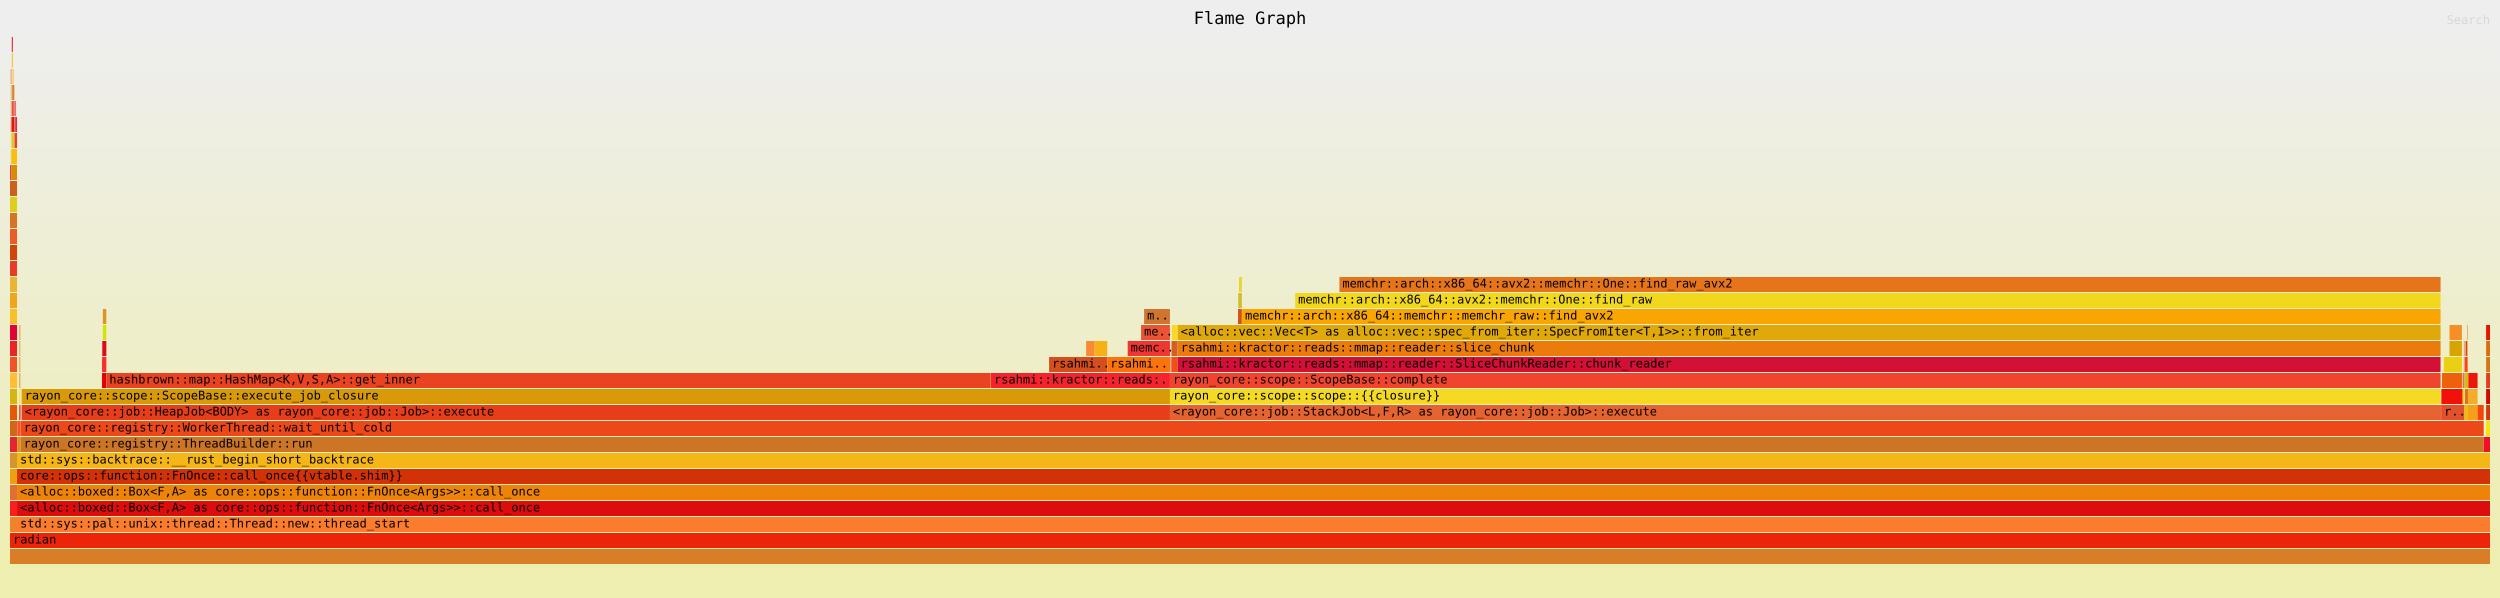
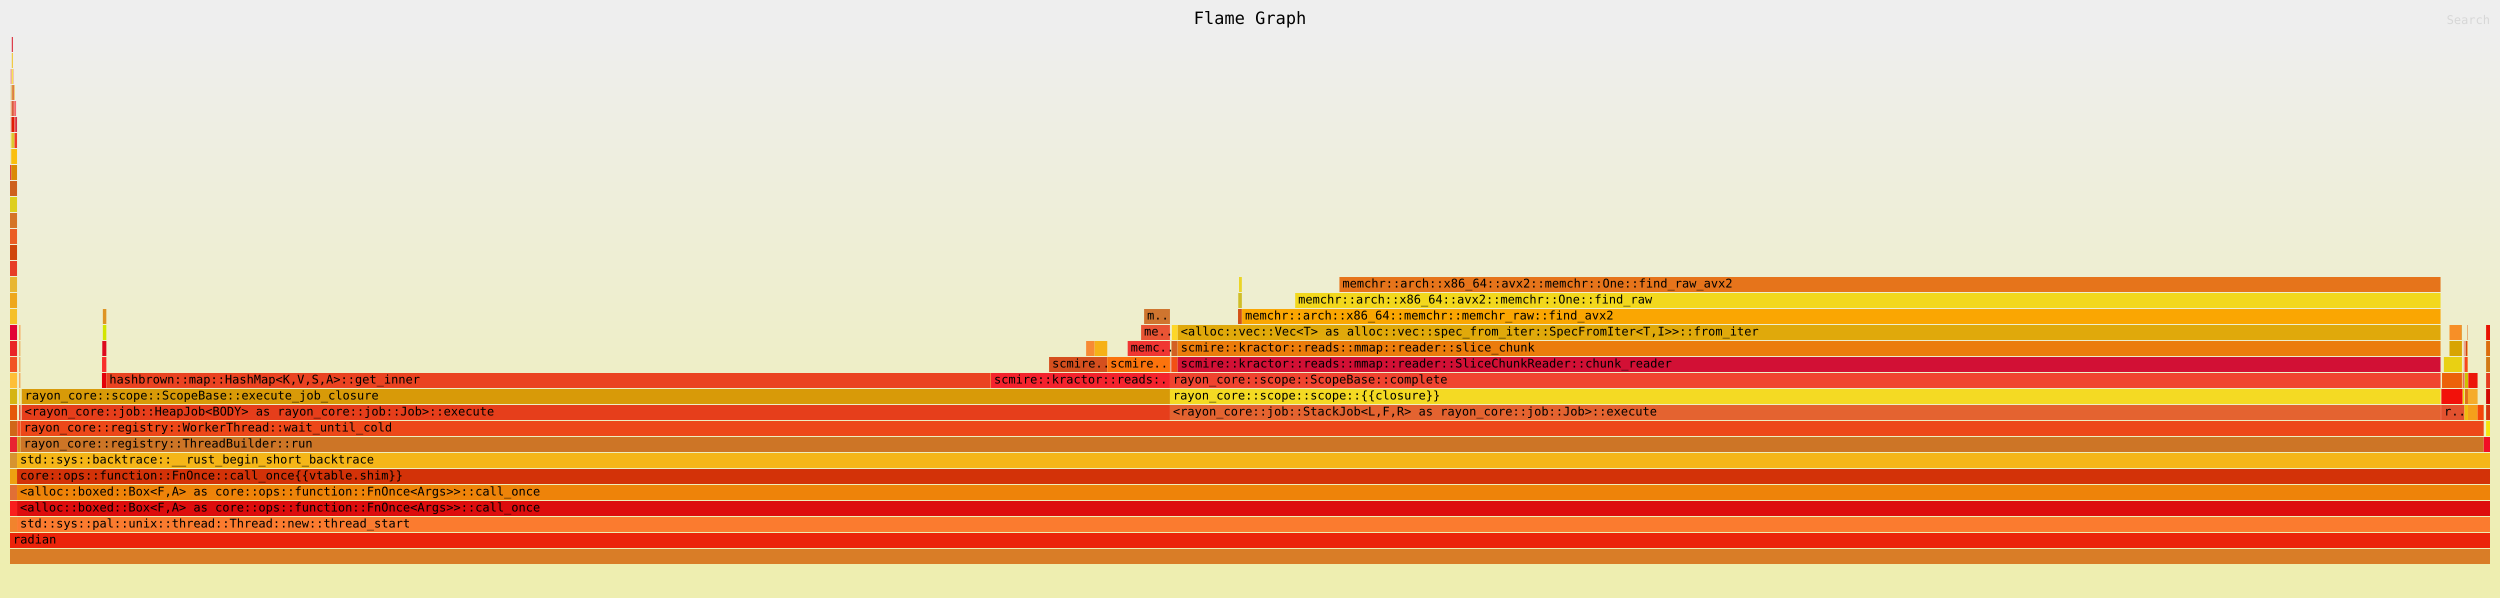
<svg xmlns="http://www.w3.org/2000/svg" xmlns:ns1="http://github.com/jonhoo/inferno" version="1.1" width="2500" height="598" viewBox="0 0 2500 598">
  <defs>
    <linearGradient id="background" y1="0" y2="1" x1="0" x2="0">
      <stop stop-color="#eeeeee" offset="5%" />
      <stop stop-color="#eeeeb0" offset="95%" />
    </linearGradient>
  </defs>
  <style type="text/css">
text { font-family:monospace; font-size:12px }
#title { text-anchor:middle; font-size:17px; }
#matched { text-anchor:end; }
#search { text-anchor:end; opacity:0.1; cursor:pointer; }
#search:hover, #search.show { opacity:1; }
#subtitle { text-anchor:middle; font-color:rgb(160,160,160); }
#unzoom { cursor:pointer; }
#frames &gt; *:hover { stroke:black; stroke-width:0.5; cursor:pointer; }
.hide { display:none; }
.parent { opacity:0.5; }
</style>
  <rect x="0" y="0" width="100%" height="598" fill="url(#background)" />
  <text id="title" fill="rgb(0,0,0)" x="50%" y="24.00">Flame Graph</text>
  <text id="details" fill="rgb(0,0,0)" x="10" y="581.00"> </text>
  <text id="unzoom" class="hide" fill="rgb(0,0,0)" x="10" y="24.00">Reset Zoom</text>
  <text id="search" fill="rgb(0,0,0)" x="2490" y="24.00">Search</text>
  <text id="matched" fill="rgb(0,0,0)" x="2490" y="581.00"> </text>
  <svg id="frames" x="10" width="2480" total_samples="29939">
    <g>
      <rect x="0.007%" y="165" width="0.027%" height="15" fill="rgb(227,0,7)" ns1:x="2" ns1:w="8" />
      <text x="0.127%" y="175.50" />
    </g>
    <g>
      <rect x="0.033%" y="165" width="0.02%" height="15" fill="rgb(217,0,24)" ns1:x="10" ns1:w="6" />
      <text x="0.153%" y="175.50" />
    </g>
    <g>
      <rect x="0.033%" y="149" width="0.02%" height="15" fill="rgb(221,193,54)" ns1:x="10" ns1:w="6" />
      <text x="0.153%" y="159.50" />
    </g>
    <g>
      <rect x="0.033%" y="133" width="0.02%" height="15" fill="rgb(248,212,6)" ns1:x="10" ns1:w="6" />
      <text x="0.153%" y="143.50" />
    </g>
    <g>
      <rect x="0.033%" y="117" width="0.02%" height="15" fill="rgb(208,68,35)" ns1:x="10" ns1:w="6" />
      <text x="0.153%" y="127.50" />
    </g>
    <g>
      <rect x="0.033%" y="101" width="0.02%" height="15" fill="rgb(232,128,0)" ns1:x="10" ns1:w="6" />
      <text x="0.153%" y="111.50" />
    </g>
    <g>
      <rect x="0.033%" y="85" width="0.02%" height="15" fill="rgb(207,160,47)" ns1:x="10" ns1:w="6" />
      <text x="0.153%" y="95.50" />
    </g>
    <g>
      <rect x="0.033%" y="69" width="0.02%" height="15" fill="rgb(228,23,34)" ns1:x="10" ns1:w="6" />
      <text x="0.153%" y="79.50" />
    </g>
    <g>
      <rect x="0.073%" y="101" width="0.04%" height="15" fill="rgb(218,30,26)" ns1:x="22" ns1:w="12" />
      <text x="0.194%" y="111.50" />
    </g>
    <g>
      <rect x="0.073%" y="85" width="0.04%" height="15" fill="rgb(220,122,19)" ns1:x="22" ns1:w="12" />
      <text x="0.194%" y="95.50" />
    </g>
    <g>
      <rect x="0.073%" y="69" width="0.04%" height="15" fill="rgb(250,228,42)" ns1:x="22" ns1:w="12" />
      <text x="0.194%" y="79.50" />
    </g>
    <g>
      <rect x="0.073%" y="53" width="0.04%" height="15" fill="rgb(240,193,28)" ns1:x="22" ns1:w="12" />
      <text x="0.194%" y="63.50" />
    </g>
    <g>
      <rect x="0.073%" y="37" width="0.04%" height="15" fill="rgb(216,20,37)" ns1:x="22" ns1:w="12" />
      <text x="0.194%" y="47.50" />
    </g>
    <g>
      <rect x="0.114%" y="101" width="0.027%" height="15" fill="rgb(206,188,39)" ns1:x="34" ns1:w="8" />
      <text x="0.234%" y="111.50" />
    </g>
    <g>
      <rect x="0.12%" y="85" width="0.02%" height="15" fill="rgb(217,207,13)" ns1:x="36" ns1:w="6" />
      <text x="0.24%" y="95.50" />
    </g>
    <g>
      <rect x="0.13%" y="69" width="0.01%" height="15" fill="rgb(231,73,38)" ns1:x="39" ns1:w="3" />
      <text x="0.25%" y="79.50" />
    </g>
    <g>
      <rect x="0.14%" y="101" width="0.023%" height="15" fill="rgb(225,20,46)" ns1:x="42" ns1:w="7" />
      <text x="0.26%" y="111.50" />
    </g>
    <g>
      <rect x="0.14%" y="85" width="0.023%" height="15" fill="rgb(210,31,41)" ns1:x="42" ns1:w="7" />
      <text x="0.26%" y="95.50" />
    </g>
    <g>
      <rect x="0.06%" y="133" width="0.124%" height="15" fill="rgb(221,200,47)" ns1:x="18" ns1:w="37" />
      <text x="0.18%" y="143.50" />
    </g>
    <g>
      <rect x="0.064%" y="117" width="0.12%" height="15" fill="rgb(226,26,5)" ns1:x="19" ns1:w="36" />
      <text x="0.183%" y="127.50" />
    </g>
    <g>
      <rect x="0.164%" y="101" width="0.02%" height="15" fill="rgb(249,33,26)" ns1:x="49" ns1:w="6" />
      <text x="0.284%" y="111.50" />
    </g>
    <g>
      <rect x="0.164%" y="85" width="0.02%" height="15" fill="rgb(235,183,28)" ns1:x="49" ns1:w="6" />
      <text x="0.284%" y="95.50" />
    </g>
    <g>
      <rect x="0.214%" y="117" width="0.03%" height="15" fill="rgb(221,5,38)" ns1:x="64" ns1:w="9" />
      <text x="0.334%" y="127.50" />
    </g>
    <g>
      <rect x="0.217%" y="101" width="0.027%" height="15" fill="rgb(247,18,42)" ns1:x="65" ns1:w="8" />
      <text x="0.337%" y="111.50" />
    </g>
    <g>
      <rect x="0%" y="517" width="0.284%" height="15" fill="rgb(241,131,45)" ns1:x="0" ns1:w="85" />
      <text x="0.12%" y="527.50" />
    </g>
    <g>
      <rect x="0%" y="501" width="0.284%" height="15" fill="rgb(249,31,29)" ns1:x="0" ns1:w="85" />
      <text x="0.12%" y="511.50" />
    </g>
    <g>
      <rect x="0%" y="485" width="0.284%" height="15" fill="rgb(225,111,53)" ns1:x="0" ns1:w="85" />
      <text x="0.12%" y="495.50" />
    </g>
    <g>
      <rect x="0%" y="469" width="0.284%" height="15" fill="rgb(238,160,17)" ns1:x="0" ns1:w="85" />
      <text x="0.12%" y="479.50" />
    </g>
    <g>
      <rect x="0%" y="453" width="0.284%" height="15" fill="rgb(214,148,48)" ns1:x="0" ns1:w="85" />
      <text x="0.12%" y="463.50" />
    </g>
    <g>
      <rect x="0%" y="437" width="0.284%" height="15" fill="rgb(232,36,49)" ns1:x="0" ns1:w="85" />
      <text x="0.12%" y="447.50" />
    </g>
    <g>
      <rect x="0%" y="421" width="0.284%" height="15" fill="rgb(209,103,24)" ns1:x="0" ns1:w="85" />
      <text x="0.12%" y="431.50" />
    </g>
    <g>
      <rect x="0%" y="405" width="0.284%" height="15" fill="rgb(229,88,8)" ns1:x="0" ns1:w="85" />
      <text x="0.12%" y="415.50" />
    </g>
    <g>
      <rect x="0%" y="389" width="0.284%" height="15" fill="rgb(213,181,19)" ns1:x="0" ns1:w="85" />
      <text x="0.12%" y="399.50" />
    </g>
    <g>
      <rect x="0%" y="373" width="0.284%" height="15" fill="rgb(254,191,54)" ns1:x="0" ns1:w="85" />
      <text x="0.12%" y="383.50" />
    </g>
    <g>
      <rect x="0%" y="357" width="0.284%" height="15" fill="rgb(241,83,37)" ns1:x="0" ns1:w="85" />
      <text x="0.12%" y="367.50" />
    </g>
    <g>
      <rect x="0%" y="341" width="0.284%" height="15" fill="rgb(233,36,39)" ns1:x="0" ns1:w="85" />
      <text x="0.12%" y="351.50" />
    </g>
    <g>
      <rect x="0%" y="325" width="0.284%" height="15" fill="rgb(226,3,54)" ns1:x="0" ns1:w="85" />
      <text x="0.12%" y="335.50" />
    </g>
    <g>
      <rect x="0%" y="309" width="0.284%" height="15" fill="rgb(245,192,40)" ns1:x="0" ns1:w="85" />
      <text x="0.12%" y="319.50" />
    </g>
    <g>
      <rect x="0%" y="293" width="0.284%" height="15" fill="rgb(238,167,29)" ns1:x="0" ns1:w="85" />
      <text x="0.12%" y="303.50" />
    </g>
    <g>
      <rect x="0%" y="277" width="0.284%" height="15" fill="rgb(232,182,51)" ns1:x="0" ns1:w="85" />
      <text x="0.12%" y="287.50" />
    </g>
    <g>
      <rect x="0%" y="261" width="0.284%" height="15" fill="rgb(231,60,39)" ns1:x="0" ns1:w="85" />
      <text x="0.12%" y="271.50" />
    </g>
    <g>
      <rect x="0%" y="245" width="0.284%" height="15" fill="rgb(208,69,12)" ns1:x="0" ns1:w="85" />
      <text x="0.12%" y="255.50" />
    </g>
    <g>
      <rect x="0%" y="229" width="0.284%" height="15" fill="rgb(235,93,37)" ns1:x="0" ns1:w="85" />
      <text x="0.12%" y="239.50" />
    </g>
    <g>
      <rect x="0%" y="213" width="0.284%" height="15" fill="rgb(213,116,39)" ns1:x="0" ns1:w="85" />
      <text x="0.12%" y="223.50" />
    </g>
    <g>
      <rect x="0%" y="197" width="0.284%" height="15" fill="rgb(222,207,29)" ns1:x="0" ns1:w="85" />
      <text x="0.12%" y="207.50" />
    </g>
    <g>
      <rect x="0%" y="181" width="0.284%" height="15" fill="rgb(206,96,30)" ns1:x="0" ns1:w="85" />
      <text x="0.12%" y="191.50" />
    </g>
    <g>
      <rect x="0.053%" y="165" width="0.231%" height="15" fill="rgb(218,138,4)" ns1:x="16" ns1:w="69" />
      <text x="0.173%" y="175.50" />
    </g>
    <g>
      <rect x="0.053%" y="149" width="0.231%" height="15" fill="rgb(250,191,14)" ns1:x="16" ns1:w="69" />
      <text x="0.173%" y="159.50" />
    </g>
    <g>
      <rect x="0.184%" y="133" width="0.1%" height="15" fill="rgb(239,60,40)" ns1:x="55" ns1:w="30" />
      <text x="0.304%" y="143.50" />
    </g>
    <g>
      <rect x="0.247%" y="117" width="0.037%" height="15" fill="rgb(206,27,48)" ns1:x="74" ns1:w="11" />
      <text x="0.367%" y="127.50" />
    </g>
    <g>
      <rect x="0.374%" y="405" width="0.04%" height="15" fill="rgb(225,35,8)" ns1:x="112" ns1:w="12" />
      <text x="0.494%" y="415.50" />
    </g>
    <g>
      <rect x="0.381%" y="389" width="0.033%" height="15" fill="rgb(250,213,24)" ns1:x="114" ns1:w="10" />
      <text x="0.501%" y="399.50" />
    </g>
    <g>
      <rect x="0.381%" y="373" width="0.033%" height="15" fill="rgb(247,123,22)" ns1:x="114" ns1:w="10" />
      <text x="0.501%" y="383.50" />
    </g>
    <g>
      <rect x="0.381%" y="357" width="0.033%" height="15" fill="rgb(231,138,38)" ns1:x="114" ns1:w="10" />
      <text x="0.501%" y="367.50" />
    </g>
    <g>
      <rect x="0.381%" y="341" width="0.033%" height="15" fill="rgb(231,145,46)" ns1:x="114" ns1:w="10" />
      <text x="0.501%" y="351.50" />
    </g>
    <g>
      <rect x="0.384%" y="325" width="0.03%" height="15" fill="rgb(251,118,11)" ns1:x="115" ns1:w="9" />
      <text x="0.504%" y="335.50" />
    </g>
    <g>
      <rect x="0.291%" y="437" width="0.134%" height="15" fill="rgb(217,147,25)" ns1:x="87" ns1:w="40" />
      <text x="0.411%" y="447.50" />
    </g>
    <g>
      <rect x="0.294%" y="421" width="0.13%" height="15" fill="rgb(247,81,37)" ns1:x="88" ns1:w="39" />
      <text x="0.414%" y="431.50" />
    </g>
    <g>
      <rect x="0.414%" y="405" width="0.01%" height="15" fill="rgb(209,12,38)" ns1:x="124" ns1:w="3" />
      <text x="0.534%" y="415.50" />
    </g>
    <g>
      <rect x="3.708%" y="373" width="0.177%" height="15" fill="rgb(227,1,9)" ns1:x="1110" ns1:w="53" />
      <text x="3.828%" y="383.50" />
    </g>
    <g>
      <rect x="3.711%" y="357" width="0.174%" height="15" fill="rgb(248,47,43)" ns1:x="1111" ns1:w="52" />
      <text x="3.831%" y="367.50" />
    </g>
    <g>
      <rect x="3.721%" y="341" width="0.164%" height="15" fill="rgb(221,10,30)" ns1:x="1114" ns1:w="49" />
      <text x="3.841%" y="351.50" />
    </g>
    <g>
      <rect x="3.744%" y="325" width="0.14%" height="15" fill="rgb(210,229,1)" ns1:x="1121" ns1:w="42" />
      <text x="3.864%" y="335.50" />
    </g>
    <g>
      <rect x="3.744%" y="309" width="0.14%" height="15" fill="rgb(222,148,37)" ns1:x="1121" ns1:w="42" />
      <text x="3.864%" y="319.50" />
    </g>
    <g>
      <rect x="3.885%" y="373" width="35.646%" height="15" fill="rgb(234,67,33)" ns1:x="1163" ns1:w="10672" />
      <text x="4.005%" y="383.50">hashbrown::map::HashMap&lt;K,V,S,A&gt;::get_inner</text>
    </g>
    <g>
      <rect x="39.53%" y="373" width="0.027%" height="15" fill="rgb(247,98,35)" ns1:x="11835" ns1:w="8" />
      <text x="39.65%" y="383.50" />
    </g>
    <g>
      <rect x="43.392%" y="341" width="0.344%" height="15" fill="rgb(247,138,52)" ns1:x="12991" ns1:w="103" />
      <text x="43.512%" y="351.50" />
    </g>
    <g>
      <rect x="41.898%" y="357" width="2.345%" height="15" fill="rgb(213,79,30)" ns1:x="12544" ns1:w="702" />
-       <text x="42.019%" y="367.50">rsahmi..</text>
+       <text x="42.019%" y="367.50">scmire..</text>
    </g>
    <g>
      <rect x="43.736%" y="341" width="0.508%" height="15" fill="rgb(246,177,23)" ns1:x="13094" ns1:w="152" />
      <text x="43.856%" y="351.50" />
    </g>
    <g>
      <rect x="0.468%" y="405" width="46.304%" height="15" fill="rgb(230,62,27)" ns1:x="140" ns1:w="13863" />
      <text x="0.588%" y="415.50">&lt;rayon_core::job::HeapJob&lt;BODY&gt; as rayon_core::job::Job&gt;::execute</text>
    </g>
    <g>
      <rect x="0.471%" y="389" width="46.301%" height="15" fill="rgb(216,154,8)" ns1:x="141" ns1:w="13862" />
      <text x="0.591%" y="399.50">rayon_core::scope::ScopeBase::execute_job_closure</text>
    </g>
    <g>
      <rect x="39.557%" y="373" width="7.215%" height="15" fill="rgb(244,35,45)" ns1:x="11843" ns1:w="2160" />
-       <text x="39.677%" y="383.50">rsahmi::kractor::reads:..</text>
+       <text x="39.677%" y="383.50">scmire::kractor::reads:..</text>
    </g>
    <g>
      <rect x="44.243%" y="357" width="2.529%" height="15" fill="rgb(251,115,12)" ns1:x="13246" ns1:w="757" />
-       <text x="44.363%" y="367.50">rsahmi..</text>
+       <text x="44.363%" y="367.50">scmire..</text>
    </g>
    <g>
      <rect x="45.068%" y="341" width="1.704%" height="15" fill="rgb(240,54,50)" ns1:x="13493" ns1:w="510" />
      <text x="45.188%" y="351.50">memc..</text>
    </g>
    <g>
      <rect x="45.609%" y="325" width="1.162%" height="15" fill="rgb(233,84,52)" ns1:x="13655" ns1:w="348" />
      <text x="45.729%" y="335.50">me..</text>
    </g>
    <g>
      <rect x="45.73%" y="309" width="1.042%" height="15" fill="rgb(207,117,47)" ns1:x="13691" ns1:w="312" />
      <text x="45.85%" y="319.50">m..</text>
    </g>
    <g>
      <rect x="46.798%" y="357" width="0.01%" height="15" fill="rgb(249,43,39)" ns1:x="14011" ns1:w="3" />
      <text x="46.919%" y="367.50" />
    </g>
    <g>
      <rect x="46.809%" y="357" width="0.013%" height="15" fill="rgb(209,38,44)" ns1:x="14014" ns1:w="4" />
      <text x="46.928%" y="367.50" />
    </g>
    <g>
      <rect x="46.812%" y="341" width="0.01%" height="15" fill="rgb(236,212,23)" ns1:x="14015" ns1:w="3" />
      <text x="46.932%" y="351.50" />
    </g>
    <g>
      <rect x="46.829%" y="357" width="0.254%" height="15" fill="rgb(242,79,21)" ns1:x="14020" ns1:w="76" />
      <text x="46.949%" y="367.50" />
    </g>
    <g>
      <rect x="46.835%" y="341" width="0.247%" height="15" fill="rgb(211,96,35)" ns1:x="14022" ns1:w="74" />
      <text x="46.955%" y="351.50" />
    </g>
    <g>
      <rect x="46.849%" y="325" width="0.234%" height="15" fill="rgb(253,215,40)" ns1:x="14026" ns1:w="70" />
      <text x="46.969%" y="335.50" />
    </g>
    <g>
      <rect x="49.517%" y="309" width="0.154%" height="15" fill="rgb(211,81,21)" ns1:x="14825" ns1:w="46" />
      <text x="49.637%" y="319.50" />
    </g>
    <g>
      <rect x="49.527%" y="293" width="0.144%" height="15" fill="rgb(208,190,38)" ns1:x="14828" ns1:w="43" />
      <text x="49.647%" y="303.50" />
    </g>
    <g>
      <rect x="49.557%" y="277" width="0.114%" height="15" fill="rgb(235,213,38)" ns1:x="14837" ns1:w="34" />
      <text x="49.677%" y="287.50" />
    </g>
    <g>
      <rect x="49.671%" y="309" width="0.01%" height="15" fill="rgb(237,122,38)" ns1:x="14871" ns1:w="3" />
      <text x="49.791%" y="319.50" />
    </g>
    <g>
      <rect x="46.772%" y="389" width="51.234%" height="15" fill="rgb(244,218,35)" ns1:x="14003" ns1:w="15339" />
      <text x="46.892%" y="399.50">rayon_core::scope::scope::{{closure}}</text>
    </g>
    <g>
      <rect x="46.772%" y="373" width="51.234%" height="15" fill="rgb(240,68,47)" ns1:x="14003" ns1:w="15339" />
      <text x="46.892%" y="383.50">rayon_core::scope::ScopeBase::complete</text>
    </g>
    <g>
      <rect x="47.082%" y="357" width="50.923%" height="15" fill="rgb(210,16,53)" ns1:x="14096" ns1:w="15246" />
-       <text x="47.202%" y="367.50">rsahmi::kractor::reads::mmap::reader::SliceChunkReader::chunk_reader</text>
+       <text x="47.202%" y="367.50">scmire::kractor::reads::mmap::reader::SliceChunkReader::chunk_reader</text>
    </g>
    <g>
      <rect x="47.086%" y="341" width="50.92%" height="15" fill="rgb(235,124,12)" ns1:x="14097" ns1:w="15245" />
-       <text x="47.206%" y="351.50">rsahmi::kractor::reads::mmap::reader::slice_chunk</text>
+       <text x="47.206%" y="351.50">scmire::kractor::reads::mmap::reader::slice_chunk</text>
    </g>
    <g>
      <rect x="47.086%" y="325" width="50.92%" height="15" fill="rgb(224,169,11)" ns1:x="14097" ns1:w="15245" />
      <text x="47.206%" y="335.50">&lt;alloc::vec::Vec&lt;T&gt; as alloc::vec::spec_from_iter::SpecFromIter&lt;T,I&gt;&gt;::from_iter</text>
    </g>
    <g>
      <rect x="49.681%" y="309" width="48.325%" height="15" fill="rgb(250,166,2)" ns1:x="14874" ns1:w="14468" />
      <text x="49.801%" y="319.50">memchr::arch::x86_64::memchr::memchr_raw::find_avx2</text>
    </g>
    <g>
      <rect x="51.822%" y="293" width="46.184%" height="15" fill="rgb(242,216,29)" ns1:x="15515" ns1:w="13827" />
      <text x="51.942%" y="303.50">memchr::arch::x86_64::avx2::memchr::One::find_raw</text>
    </g>
    <g>
      <rect x="53.606%" y="277" width="44.4%" height="15" fill="rgb(230,116,27)" ns1:x="16049" ns1:w="13293" />
      <text x="53.726%" y="287.50">memchr::arch::x86_64::avx2::memchr::One::find_raw_avx2</text>
    </g>
    <g>
      <rect x="46.772%" y="405" width="51.237%" height="15" fill="rgb(228,99,48)" ns1:x="14003" ns1:w="15340" />
      <text x="46.892%" y="415.50">&lt;rayon_core::job::StackJob&lt;L,F,R&gt; as rayon_core::job::Job&gt;::execute</text>
    </g>
    <g>
      <rect x="98.009%" y="405" width="0.017%" height="15" fill="rgb(253,11,6)" ns1:x="29343" ns1:w="5" />
      <text x="98.129%" y="415.50" />
    </g>
    <g>
      <rect x="98.367%" y="325" width="0.478%" height="15" fill="rgb(247,143,39)" ns1:x="29450" ns1:w="143" />
      <text x="98.487%" y="335.50" />
    </g>
    <g>
      <rect x="98.066%" y="373" width="0.802%" height="15" fill="rgb(236,97,10)" ns1:x="29360" ns1:w="240" />
      <text x="98.186%" y="383.50" />
    </g>
    <g>
      <rect x="98.14%" y="357" width="0.728%" height="15" fill="rgb(233,208,19)" ns1:x="29382" ns1:w="218" />
      <text x="98.26%" y="367.50" />
    </g>
    <g>
      <rect x="98.367%" y="341" width="0.501%" height="15" fill="rgb(216,164,2)" ns1:x="29450" ns1:w="150" />
      <text x="98.487%" y="351.50" />
    </g>
    <g>
      <rect x="98.844%" y="325" width="0.023%" height="15" fill="rgb(220,129,5)" ns1:x="29593" ns1:w="7" />
      <text x="98.964%" y="335.50" />
    </g>
    <g>
      <rect x="98.039%" y="389" width="0.845%" height="15" fill="rgb(242,17,10)" ns1:x="29352" ns1:w="253" />
      <text x="98.159%" y="399.50" />
    </g>
    <g>
      <rect x="98.868%" y="373" width="0.017%" height="15" fill="rgb(242,107,0)" ns1:x="29600" ns1:w="5" />
      <text x="98.988%" y="383.50" />
    </g>
    <g>
      <rect x="98.884%" y="389" width="0.02%" height="15" fill="rgb(251,28,31)" ns1:x="29605" ns1:w="6" />
      <text x="99.004%" y="399.50" />
    </g>
    <g>
      <rect x="98.904%" y="389" width="0.06%" height="15" fill="rgb(233,223,10)" ns1:x="29611" ns1:w="18" />
      <text x="99.024%" y="399.50" />
    </g>
    <g>
      <rect x="98.928%" y="373" width="0.037%" height="15" fill="rgb(215,21,27)" ns1:x="29618" ns1:w="11" />
      <text x="99.048%" y="383.50" />
    </g>
    <g>
      <rect x="98.948%" y="357" width="0.017%" height="15" fill="rgb(232,23,21)" ns1:x="29624" ns1:w="5" />
      <text x="99.068%" y="367.50" />
    </g>
    <g>
      <rect x="98.948%" y="341" width="0.017%" height="15" fill="rgb(244,5,23)" ns1:x="29624" ns1:w="5" />
      <text x="99.068%" y="351.50" />
    </g>
    <g>
      <rect x="98.029%" y="405" width="0.942%" height="15" fill="rgb(226,81,46)" ns1:x="29349" ns1:w="282" />
      <text x="98.149%" y="415.50">r..</text>
    </g>
    <g>
      <rect x="98.988%" y="357" width="0.1%" height="15" fill="rgb(247,70,30)" ns1:x="29636" ns1:w="30" />
      <text x="99.108%" y="367.50" />
    </g>
    <g>
      <rect x="99.015%" y="341" width="0.073%" height="15" fill="rgb(212,68,19)" ns1:x="29644" ns1:w="22" />
      <text x="99.135%" y="351.50" />
    </g>
    <g>
      <rect x="98.971%" y="405" width="0.14%" height="15" fill="rgb(240,187,13)" ns1:x="29631" ns1:w="42" />
      <text x="99.091%" y="415.50" />
    </g>
    <g>
      <rect x="98.988%" y="389" width="0.124%" height="15" fill="rgb(223,113,26)" ns1:x="29636" ns1:w="37" />
      <text x="99.108%" y="399.50" />
    </g>
    <g>
      <rect x="98.988%" y="373" width="0.124%" height="15" fill="rgb(206,192,2)" ns1:x="29636" ns1:w="37" />
      <text x="99.108%" y="383.50" />
    </g>
    <g>
      <rect x="99.088%" y="357" width="0.023%" height="15" fill="rgb(241,108,4)" ns1:x="29666" ns1:w="7" />
      <text x="99.208%" y="367.50" />
    </g>
    <g>
      <rect x="99.091%" y="341" width="0.02%" height="15" fill="rgb(247,173,49)" ns1:x="29667" ns1:w="6" />
      <text x="99.212%" y="351.50" />
    </g>
    <g>
      <rect x="99.091%" y="325" width="0.02%" height="15" fill="rgb(224,114,35)" ns1:x="29667" ns1:w="6" />
      <text x="99.212%" y="335.50" />
    </g>
    <g>
      <rect x="99.112%" y="405" width="0.388%" height="15" fill="rgb(245,159,27)" ns1:x="29673" ns1:w="116" />
      <text x="99.231%" y="415.50" />
    </g>
    <g>
      <rect x="99.112%" y="389" width="0.388%" height="15" fill="rgb(245,172,44)" ns1:x="29673" ns1:w="116" />
      <text x="99.231%" y="399.50" />
    </g>
    <g>
      <rect x="99.125%" y="373" width="0.374%" height="15" fill="rgb(236,23,11)" ns1:x="29677" ns1:w="112" />
      <text x="99.245%" y="383.50" />
    </g>
    <g>
      <rect x="0.427%" y="437" width="99.319%" height="15" fill="rgb(205,117,38)" ns1:x="128" ns1:w="29735" />
      <text x="0.547%" y="447.50">rayon_core::registry::ThreadBuilder::run</text>
    </g>
    <g>
      <rect x="0.431%" y="421" width="99.315%" height="15" fill="rgb(237,72,25)" ns1:x="129" ns1:w="29734" />
      <text x="0.551%" y="431.50">rayon_core::registry::WorkerThread::wait_until_cold</text>
    </g>
    <g>
      <rect x="99.499%" y="405" width="0.247%" height="15" fill="rgb(244,70,9)" ns1:x="29789" ns1:w="74" />
      <text x="99.619%" y="415.50" />
    </g>
    <g>
      <rect x="0%" y="549" width="100%" height="15" fill="rgb(217,125,39)" ns1:x="0" ns1:w="29939" />
      <text x="0.12%" y="559.50" />
    </g>
    <g>
      <rect x="0%" y="533" width="100%" height="15" fill="rgb(235,36,10)" ns1:x="0" ns1:w="29939" />
      <text x="0.12%" y="543.50">radian</text>
    </g>
    <g>
      <rect x="0.284%" y="517" width="99.716%" height="15" fill="rgb(251,123,47)" ns1:x="85" ns1:w="29854" />
      <text x="0.404%" y="527.50">std::sys::pal::unix::thread::Thread::new::thread_start</text>
    </g>
    <g>
      <rect x="0.284%" y="501" width="99.716%" height="15" fill="rgb(221,13,13)" ns1:x="85" ns1:w="29854" />
      <text x="0.404%" y="511.50">&lt;alloc::boxed::Box&lt;F,A&gt; as core::ops::function::FnOnce&lt;Args&gt;&gt;::call_once</text>
    </g>
    <g>
      <rect x="0.284%" y="485" width="99.716%" height="15" fill="rgb(238,131,9)" ns1:x="85" ns1:w="29854" />
      <text x="0.404%" y="495.50">&lt;alloc::boxed::Box&lt;F,A&gt; as core::ops::function::FnOnce&lt;Args&gt;&gt;::call_once</text>
    </g>
    <g>
      <rect x="0.284%" y="469" width="99.716%" height="15" fill="rgb(211,50,8)" ns1:x="85" ns1:w="29854" />
      <text x="0.404%" y="479.50">core::ops::function::FnOnce::call_once{{vtable.shim}}</text>
    </g>
    <g>
      <rect x="0.284%" y="453" width="99.716%" height="15" fill="rgb(245,182,24)" ns1:x="85" ns1:w="29854" />
      <text x="0.404%" y="463.50">std::sys::backtrace::__rust_begin_short_backtrace</text>
    </g>
    <g>
      <rect x="99.749%" y="437" width="0.251%" height="15" fill="rgb(242,14,37)" ns1:x="29864" ns1:w="75" />
      <text x="99.87%" y="447.50" />
    </g>
    <g>
      <rect x="99.843%" y="421" width="0.157%" height="15" fill="rgb(246,228,12)" ns1:x="29892" ns1:w="47" />
      <text x="99.963%" y="431.50" />
    </g>
    <g>
      <rect x="99.843%" y="405" width="0.157%" height="15" fill="rgb(213,55,15)" ns1:x="29892" ns1:w="47" />
      <text x="99.963%" y="415.50" />
    </g>
    <g>
      <rect x="99.843%" y="389" width="0.157%" height="15" fill="rgb(209,9,3)" ns1:x="29892" ns1:w="47" />
      <text x="99.963%" y="399.50" />
    </g>
    <g>
      <rect x="99.843%" y="373" width="0.157%" height="15" fill="rgb(230,59,30)" ns1:x="29892" ns1:w="47" />
      <text x="99.963%" y="383.50" />
    </g>
    <g>
      <rect x="99.843%" y="357" width="0.157%" height="15" fill="rgb(209,121,21)" ns1:x="29892" ns1:w="47" />
      <text x="99.963%" y="367.50" />
    </g>
    <g>
      <rect x="99.843%" y="341" width="0.157%" height="15" fill="rgb(220,109,13)" ns1:x="29892" ns1:w="47" />
      <text x="99.963%" y="351.50" />
    </g>
    <g>
      <rect x="99.843%" y="325" width="0.157%" height="15" fill="rgb(232,18,1)" ns1:x="29892" ns1:w="47" />
      <text x="99.963%" y="335.50" />
    </g>
  </svg>
</svg>
